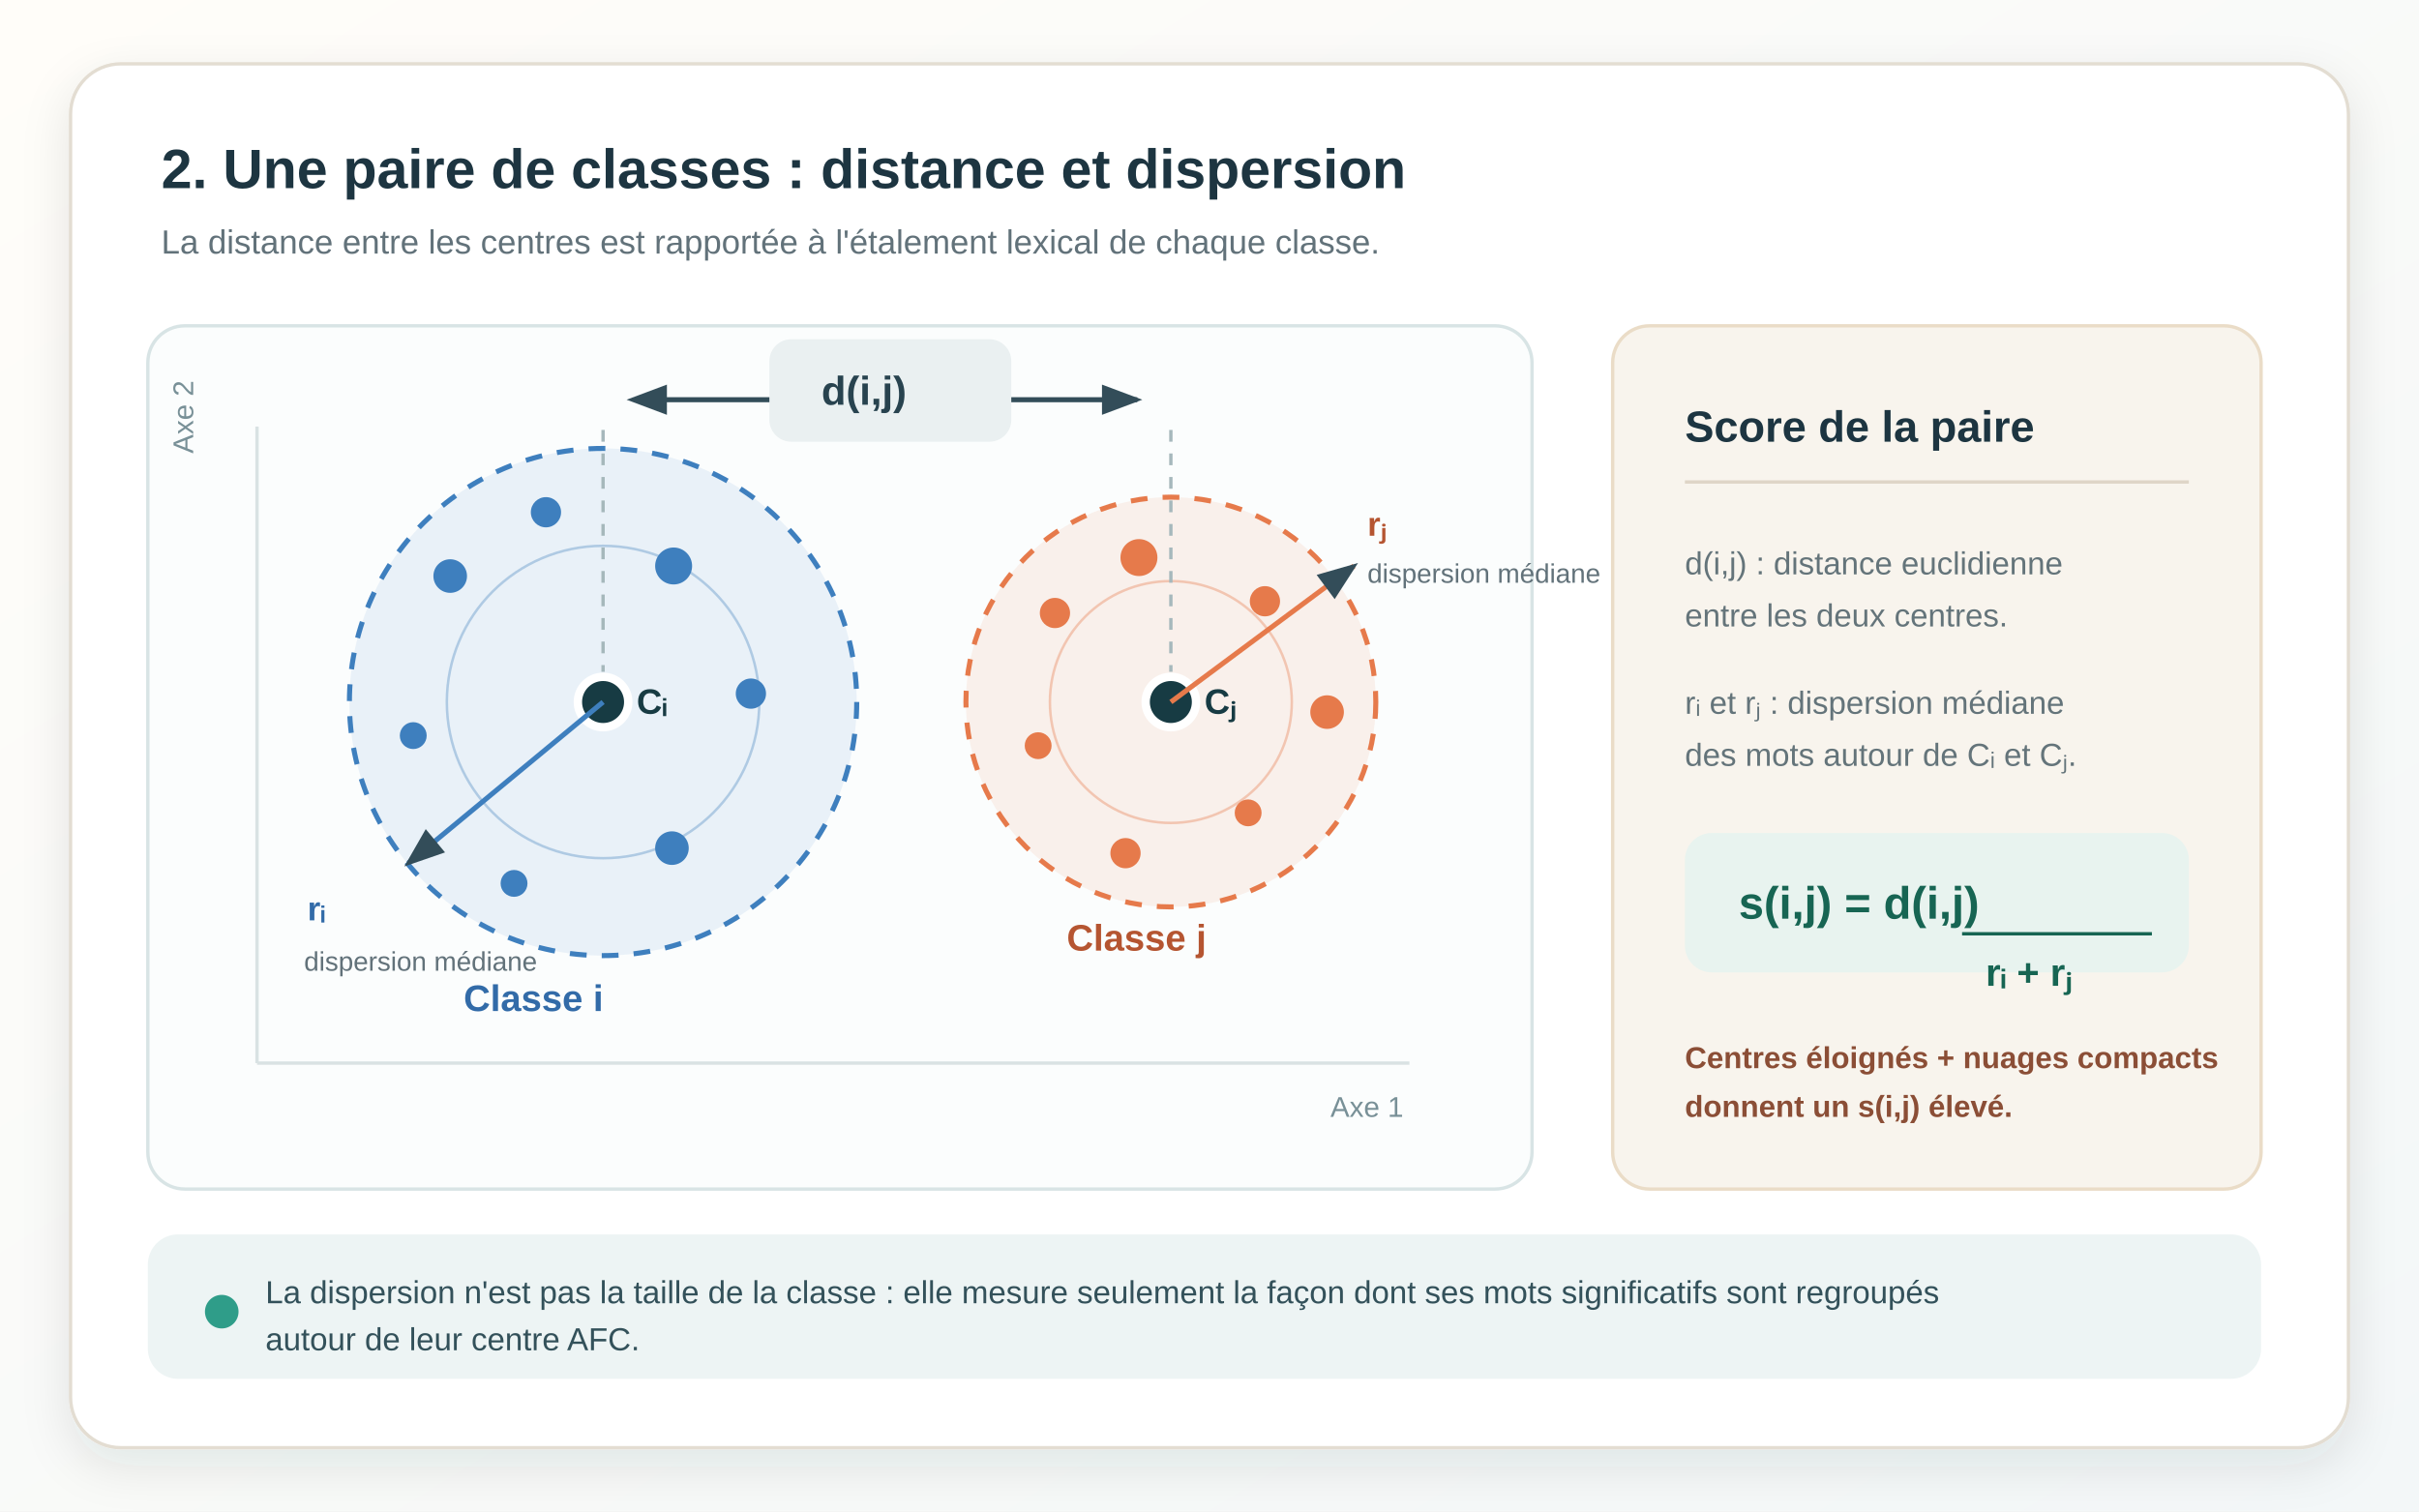
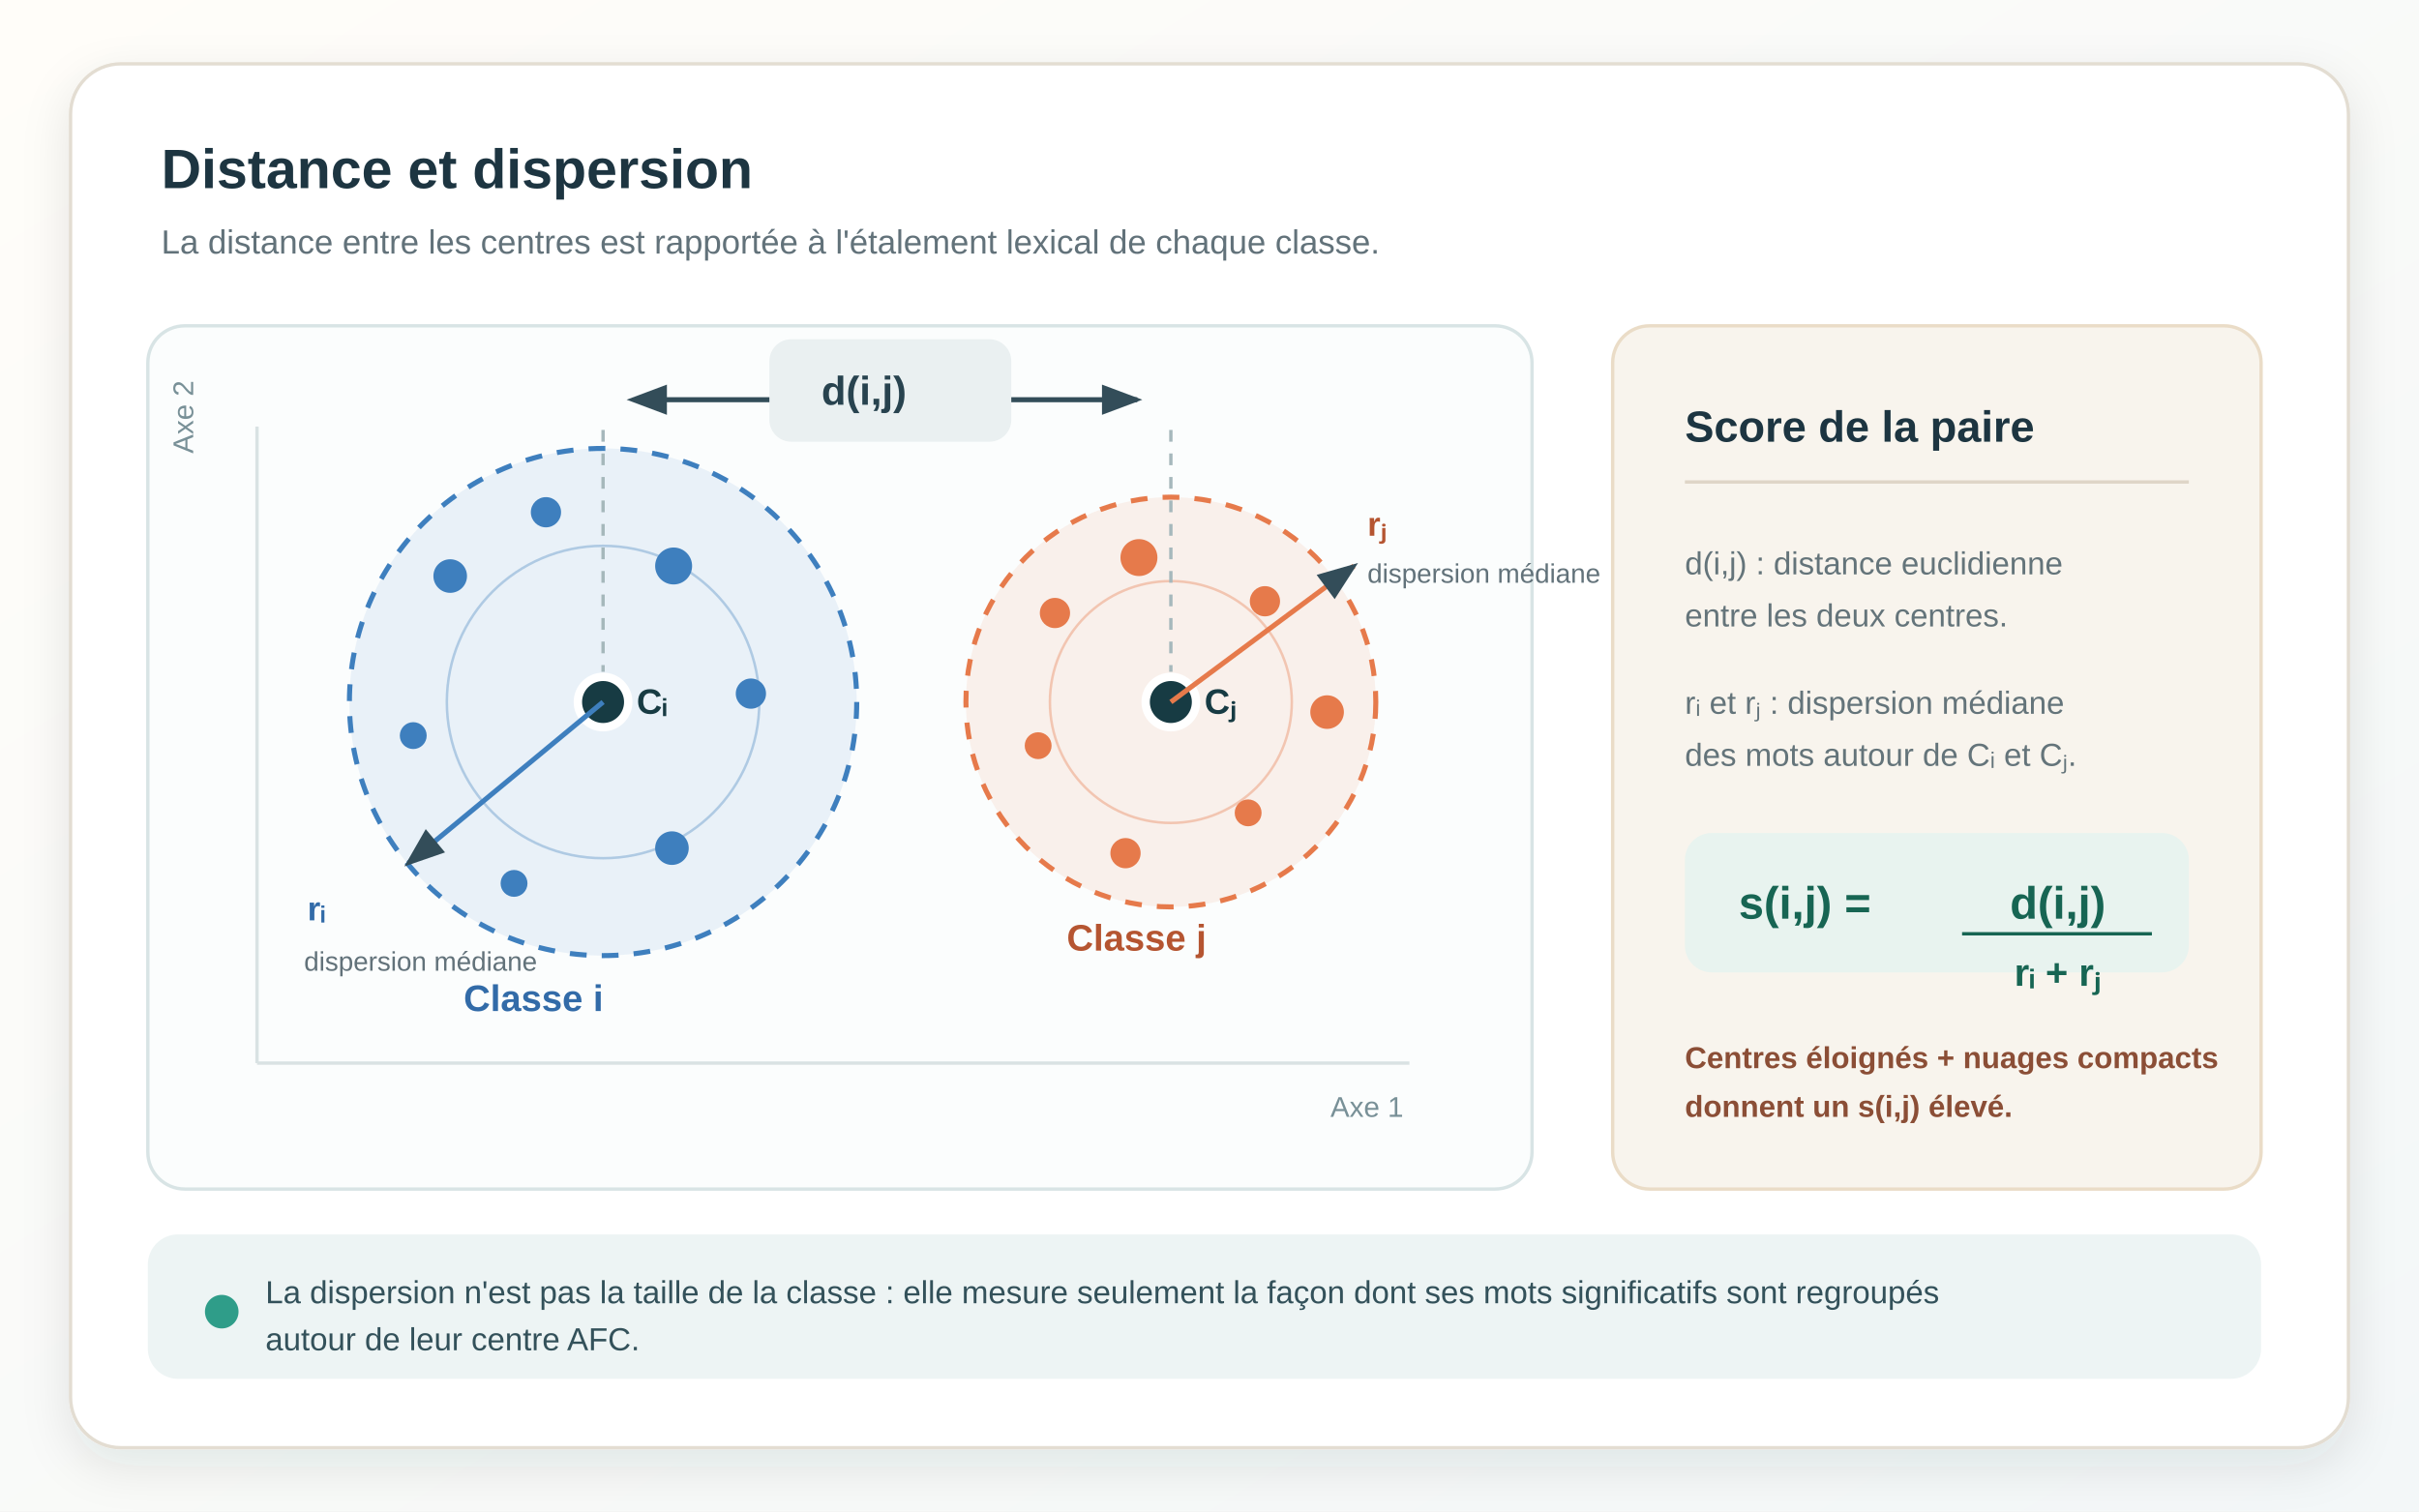
<svg xmlns="http://www.w3.org/2000/svg" width="1440" height="900" viewBox="0 0 1440 900" role="img" aria-labelledby="title desc">
  <defs>
    <linearGradient id="paper" x1="0" x2="1" y1="0" y2="1">
      <stop offset="0" stop-color="#fffdf9" />
      <stop offset="1" stop-color="#f3f7f8" />
    </linearGradient>
    <filter id="shadow" x="-20%" y="-20%" width="140%" height="140%">
      <feDropShadow dx="0" dy="10" stdDeviation="14" flood-color="#25333b" flood-opacity=".10" />
    </filter>
    <marker id="arrow" markerWidth="10" markerHeight="10" refX="7" refY="3" orient="auto">
      <path d="M0,0 L8,3 L0,6 Z" fill="#334d59" />
    </marker>
    <marker id="arrow-reverse" markerWidth="10" markerHeight="10" refX="2" refY="3" orient="auto">
      <path d="M8,0 L0,3 L8,6 Z" fill="#334d59" />
    </marker>
  </defs>
  <rect width="1440" height="900" fill="url(#paper)" />
  <rect x="42" y="38" width="1356" height="824" rx="30" fill="#ffffff" stroke="#e3ddd2" stroke-width="2" filter="url(#shadow)" />
-   <text x="96" y="112" fill="#1d3541" font-family="Avenir Next, Helvetica Neue, Arial, sans-serif" font-size="33" font-weight="700">2. Une paire de classes : distance et dispersion</text>
+   <text x="96" y="112" fill="#1d3541" font-family="Avenir Next, Helvetica Neue, Arial, sans-serif" font-size="33" font-weight="700">Distance et dispersion</text>
  <text x="96" y="151" fill="#62727a" font-family="Avenir Next, Helvetica Neue, Arial, sans-serif" font-size="20">La distance entre les centres est rapportée à l'étalement lexical de chaque classe.</text>
  <rect x="88" y="194" width="824" height="514" rx="22" fill="#fbfdfd" stroke="#d8e4e5" stroke-width="2" />
  <line x1="153" y1="633" x2="839" y2="633" stroke="#d9e2e3" stroke-width="2" />
  <line x1="153" y1="633" x2="153" y2="254" stroke="#d9e2e3" stroke-width="2" />
  <text x="792" y="665" fill="#789097" font-family="Avenir Next, Helvetica Neue, Arial, sans-serif" font-size="17">Axe 1</text>
  <text x="115" y="270" fill="#789097" font-family="Avenir Next, Helvetica Neue, Arial, sans-serif" font-size="17" transform="rotate(-90 115 270)">Axe 2</text>
  <circle cx="359" cy="418" r="151" fill="#4d89c9" fill-opacity=".10" stroke="#3e7fbe" stroke-width="3" stroke-dasharray="10 9" />
  <circle cx="359" cy="418" r="93" fill="none" stroke="#3e7fbe" stroke-width="1.5" stroke-opacity=".34" />
  <circle cx="268" cy="343" r="10" fill="#3e7fbe" />
  <circle cx="325" cy="305" r="9" fill="#3e7fbe" />
  <circle cx="401" cy="337" r="11" fill="#3e7fbe" />
  <circle cx="447" cy="413" r="9" fill="#3e7fbe" />
  <circle cx="400" cy="505" r="10" fill="#3e7fbe" />
  <circle cx="306" cy="526" r="8" fill="#3e7fbe" />
  <circle cx="246" cy="438" r="8" fill="#3e7fbe" />
  <circle cx="359" cy="418" r="15" fill="#173b43" stroke="#ffffff" stroke-width="5" />
  <text x="379" y="425" fill="#173b43" font-family="Avenir Next, Helvetica Neue, Arial, sans-serif" font-size="21" font-weight="700">Cᵢ</text>
  <text x="276" y="602" fill="#326ba8" font-family="Avenir Next, Helvetica Neue, Arial, sans-serif" font-size="22" font-weight="700">Classe i</text>
  <circle cx="697" cy="418" r="122" fill="#f08b5d" fill-opacity=".11" stroke="#e67a4b" stroke-width="3" stroke-dasharray="10 9" />
  <circle cx="697" cy="418" r="72" fill="none" stroke="#e67a4b" stroke-width="1.5" stroke-opacity=".36" />
  <circle cx="628" cy="365" r="9" fill="#e67a4b" />
  <circle cx="678" cy="332" r="11" fill="#e67a4b" />
  <circle cx="753" cy="358" r="9" fill="#e67a4b" />
  <circle cx="790" cy="424" r="10" fill="#e67a4b" />
  <circle cx="743" cy="484" r="8" fill="#e67a4b" />
  <circle cx="670" cy="508" r="9" fill="#e67a4b" />
  <circle cx="618" cy="444" r="8" fill="#e67a4b" />
  <circle cx="697" cy="418" r="15" fill="#173b43" stroke="#ffffff" stroke-width="5" />
  <text x="717" y="425" fill="#173b43" font-family="Avenir Next, Helvetica Neue, Arial, sans-serif" font-size="21" font-weight="700">Cⱼ</text>
  <text x="635" y="566" fill="#b55531" font-family="Avenir Next, Helvetica Neue, Arial, sans-serif" font-size="22" font-weight="700">Classe j</text>
  <line x1="379" y1="238" x2="677" y2="238" stroke="#334d59" stroke-width="3" marker-start="url(#arrow-reverse)" marker-end="url(#arrow)" />
  <line x1="359" y1="256" x2="359" y2="400" stroke="#a6b8bc" stroke-width="2" stroke-dasharray="7 7" />
  <line x1="697" y1="256" x2="697" y2="400" stroke="#a6b8bc" stroke-width="2" stroke-dasharray="7 7" />
  <rect x="458" y="202" width="144" height="61" rx="13" fill="#eaf0f1" />
  <text x="489" y="241" fill="#28434f" font-family="Avenir Next, Helvetica Neue, Arial, sans-serif" font-size="24" font-weight="700">d(i,j)</text>
  <line x1="359" y1="418" x2="243" y2="514" stroke="#3e7fbe" stroke-width="3" marker-end="url(#arrow)" />
  <text x="183" y="548" fill="#326ba8" font-family="Avenir Next, Helvetica Neue, Arial, sans-serif" font-size="20" font-weight="700">rᵢ</text>
  <text x="181" y="578" fill="#62727a" font-family="Avenir Next, Helvetica Neue, Arial, sans-serif" font-size="16">dispersion médiane</text>
  <line x1="697" y1="418" x2="806" y2="337" stroke="#e67a4b" stroke-width="3" marker-end="url(#arrow)" />
  <text x="814" y="319" fill="#b55531" font-family="Avenir Next, Helvetica Neue, Arial, sans-serif" font-size="20" font-weight="700">rⱼ</text>
  <text x="814" y="347" fill="#62727a" font-family="Avenir Next, Helvetica Neue, Arial, sans-serif" font-size="16">dispersion médiane</text>
  <rect x="960" y="194" width="386" height="514" rx="22" fill="#f8f4ed" stroke="#eadcc7" stroke-width="2" />
  <text x="1003" y="263" fill="#1d3541" font-family="Avenir Next, Helvetica Neue, Arial, sans-serif" font-size="26" font-weight="700">Score de la paire</text>
  <line x1="1003" y1="287" x2="1303" y2="287" stroke="#dfd5c7" stroke-width="2" />
  <text x="1003" y="342" fill="#64747a" font-family="Avenir Next, Helvetica Neue, Arial, sans-serif" font-size="19">d(i,j) : distance euclidienne</text>
  <text x="1003" y="373" fill="#64747a" font-family="Avenir Next, Helvetica Neue, Arial, sans-serif" font-size="19">entre les deux centres.</text>
  <text x="1003" y="425" fill="#64747a" font-family="Avenir Next, Helvetica Neue, Arial, sans-serif" font-size="19">rᵢ et rⱼ : dispersion médiane</text>
  <text x="1003" y="456" fill="#64747a" font-family="Avenir Next, Helvetica Neue, Arial, sans-serif" font-size="19">des mots autour de Cᵢ et Cⱼ.</text>
  <rect x="1003" y="496" width="300" height="83" rx="16" fill="#e8f3ef" />
-   <text x="1035" y="547" fill="#176553" font-family="Avenir Next, Helvetica Neue, Arial, sans-serif" font-size="27" font-weight="700">s(i,j) = d(i,j)</text>
+   <text x="1035" y="547" fill="#176553" font-family="Avenir Next, Helvetica Neue, Arial, sans-serif" font-size="27" font-weight="700">s(i,j) =</text>
+   <text x="1225" y="547" fill="#176553" font-family="Avenir Next, Helvetica Neue, Arial, sans-serif" font-size="27" font-weight="700" text-anchor="middle">d(i,j)</text>
  <line x1="1168" y1="556" x2="1281" y2="556" stroke="#176553" stroke-width="2" />
-   <text x="1182" y="587" fill="#176553" font-family="Avenir Next, Helvetica Neue, Arial, sans-serif" font-size="23" font-weight="700">rᵢ + rⱼ</text>
+   <text x="1225" y="587" fill="#176553" font-family="Avenir Next, Helvetica Neue, Arial, sans-serif" font-size="23" font-weight="700" text-anchor="middle">rᵢ + rⱼ</text>
  <text x="1003" y="636" fill="#8b4e36" font-family="Avenir Next, Helvetica Neue, Arial, sans-serif" font-size="18" font-weight="700">Centres éloignés + nuages compacts</text>
  <text x="1003" y="665" fill="#8b4e36" font-family="Avenir Next, Helvetica Neue, Arial, sans-serif" font-size="18" font-weight="700">donnent un s(i,j) élevé.</text>
  <rect x="88" y="735" width="1258" height="86" rx="18" fill="#edf4f4" />
  <circle cx="132" cy="781" r="10" fill="#2f9d89" />
  <text x="158" y="776" fill="#33515a" font-family="Avenir Next, Helvetica Neue, Arial, sans-serif" font-size="19">La dispersion n'est pas la taille de la classe : elle mesure seulement la façon dont ses mots significatifs sont regroupés</text>
  <text x="158" y="804" fill="#33515a" font-family="Avenir Next, Helvetica Neue, Arial, sans-serif" font-size="19">autour de leur centre AFC.</text>
</svg>
